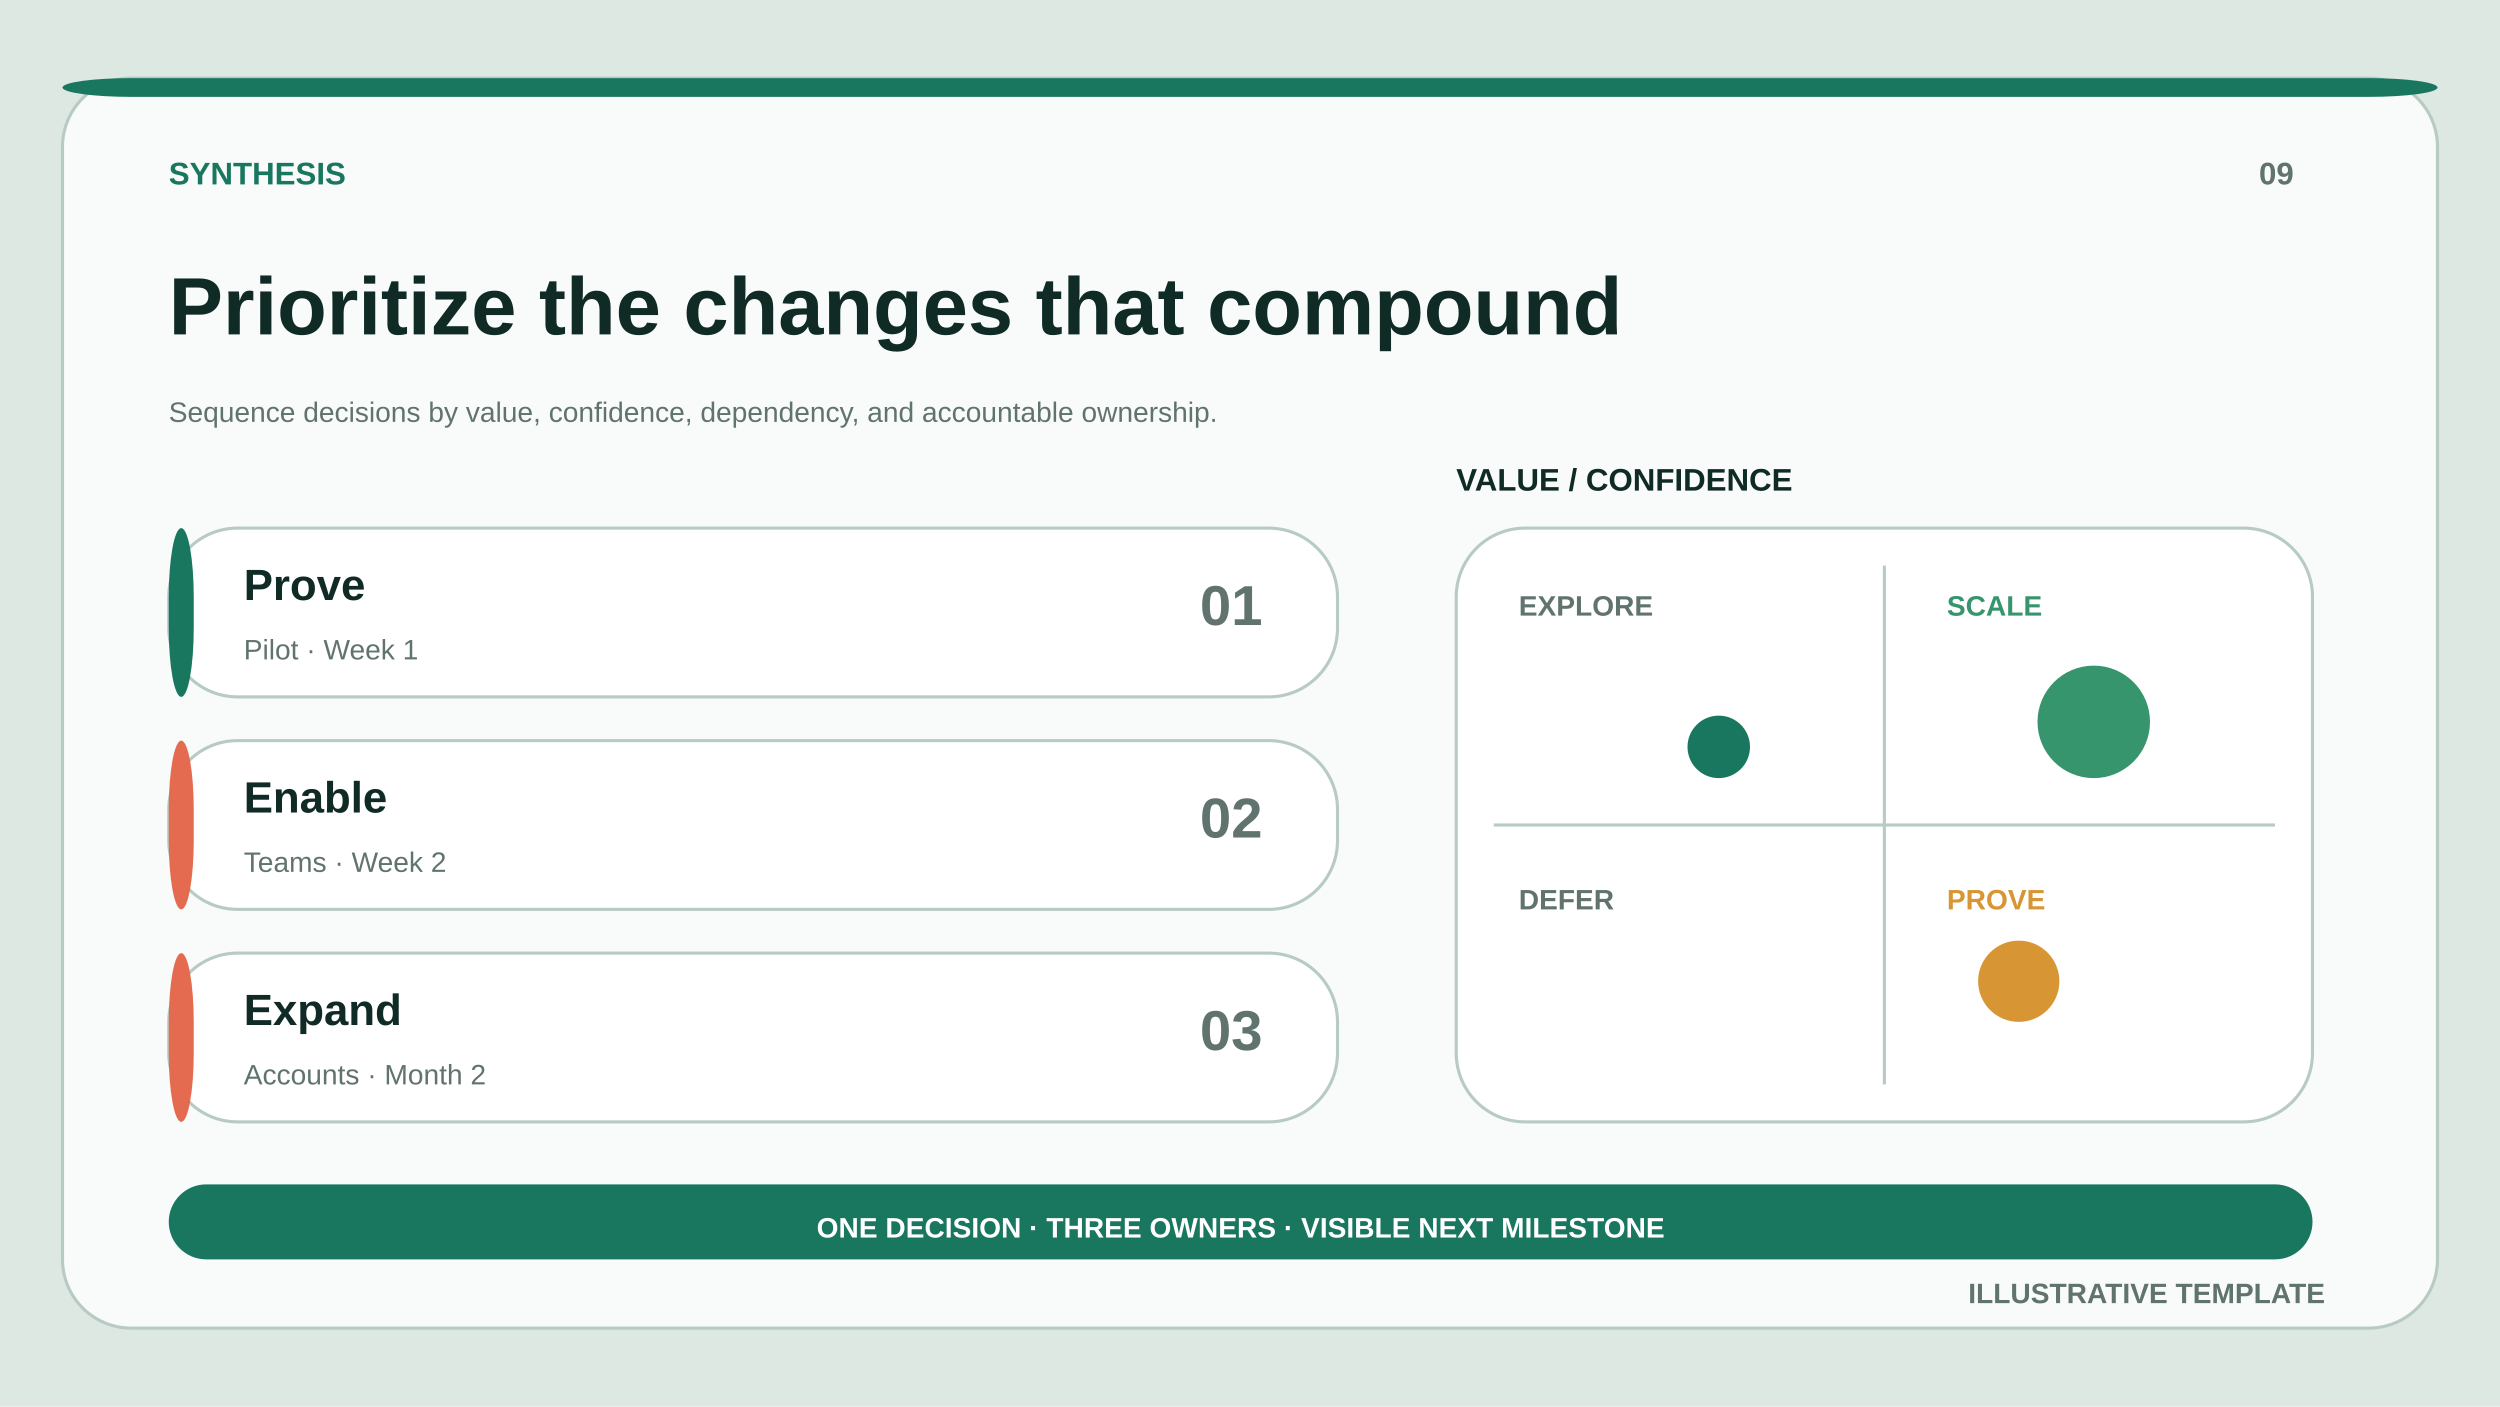
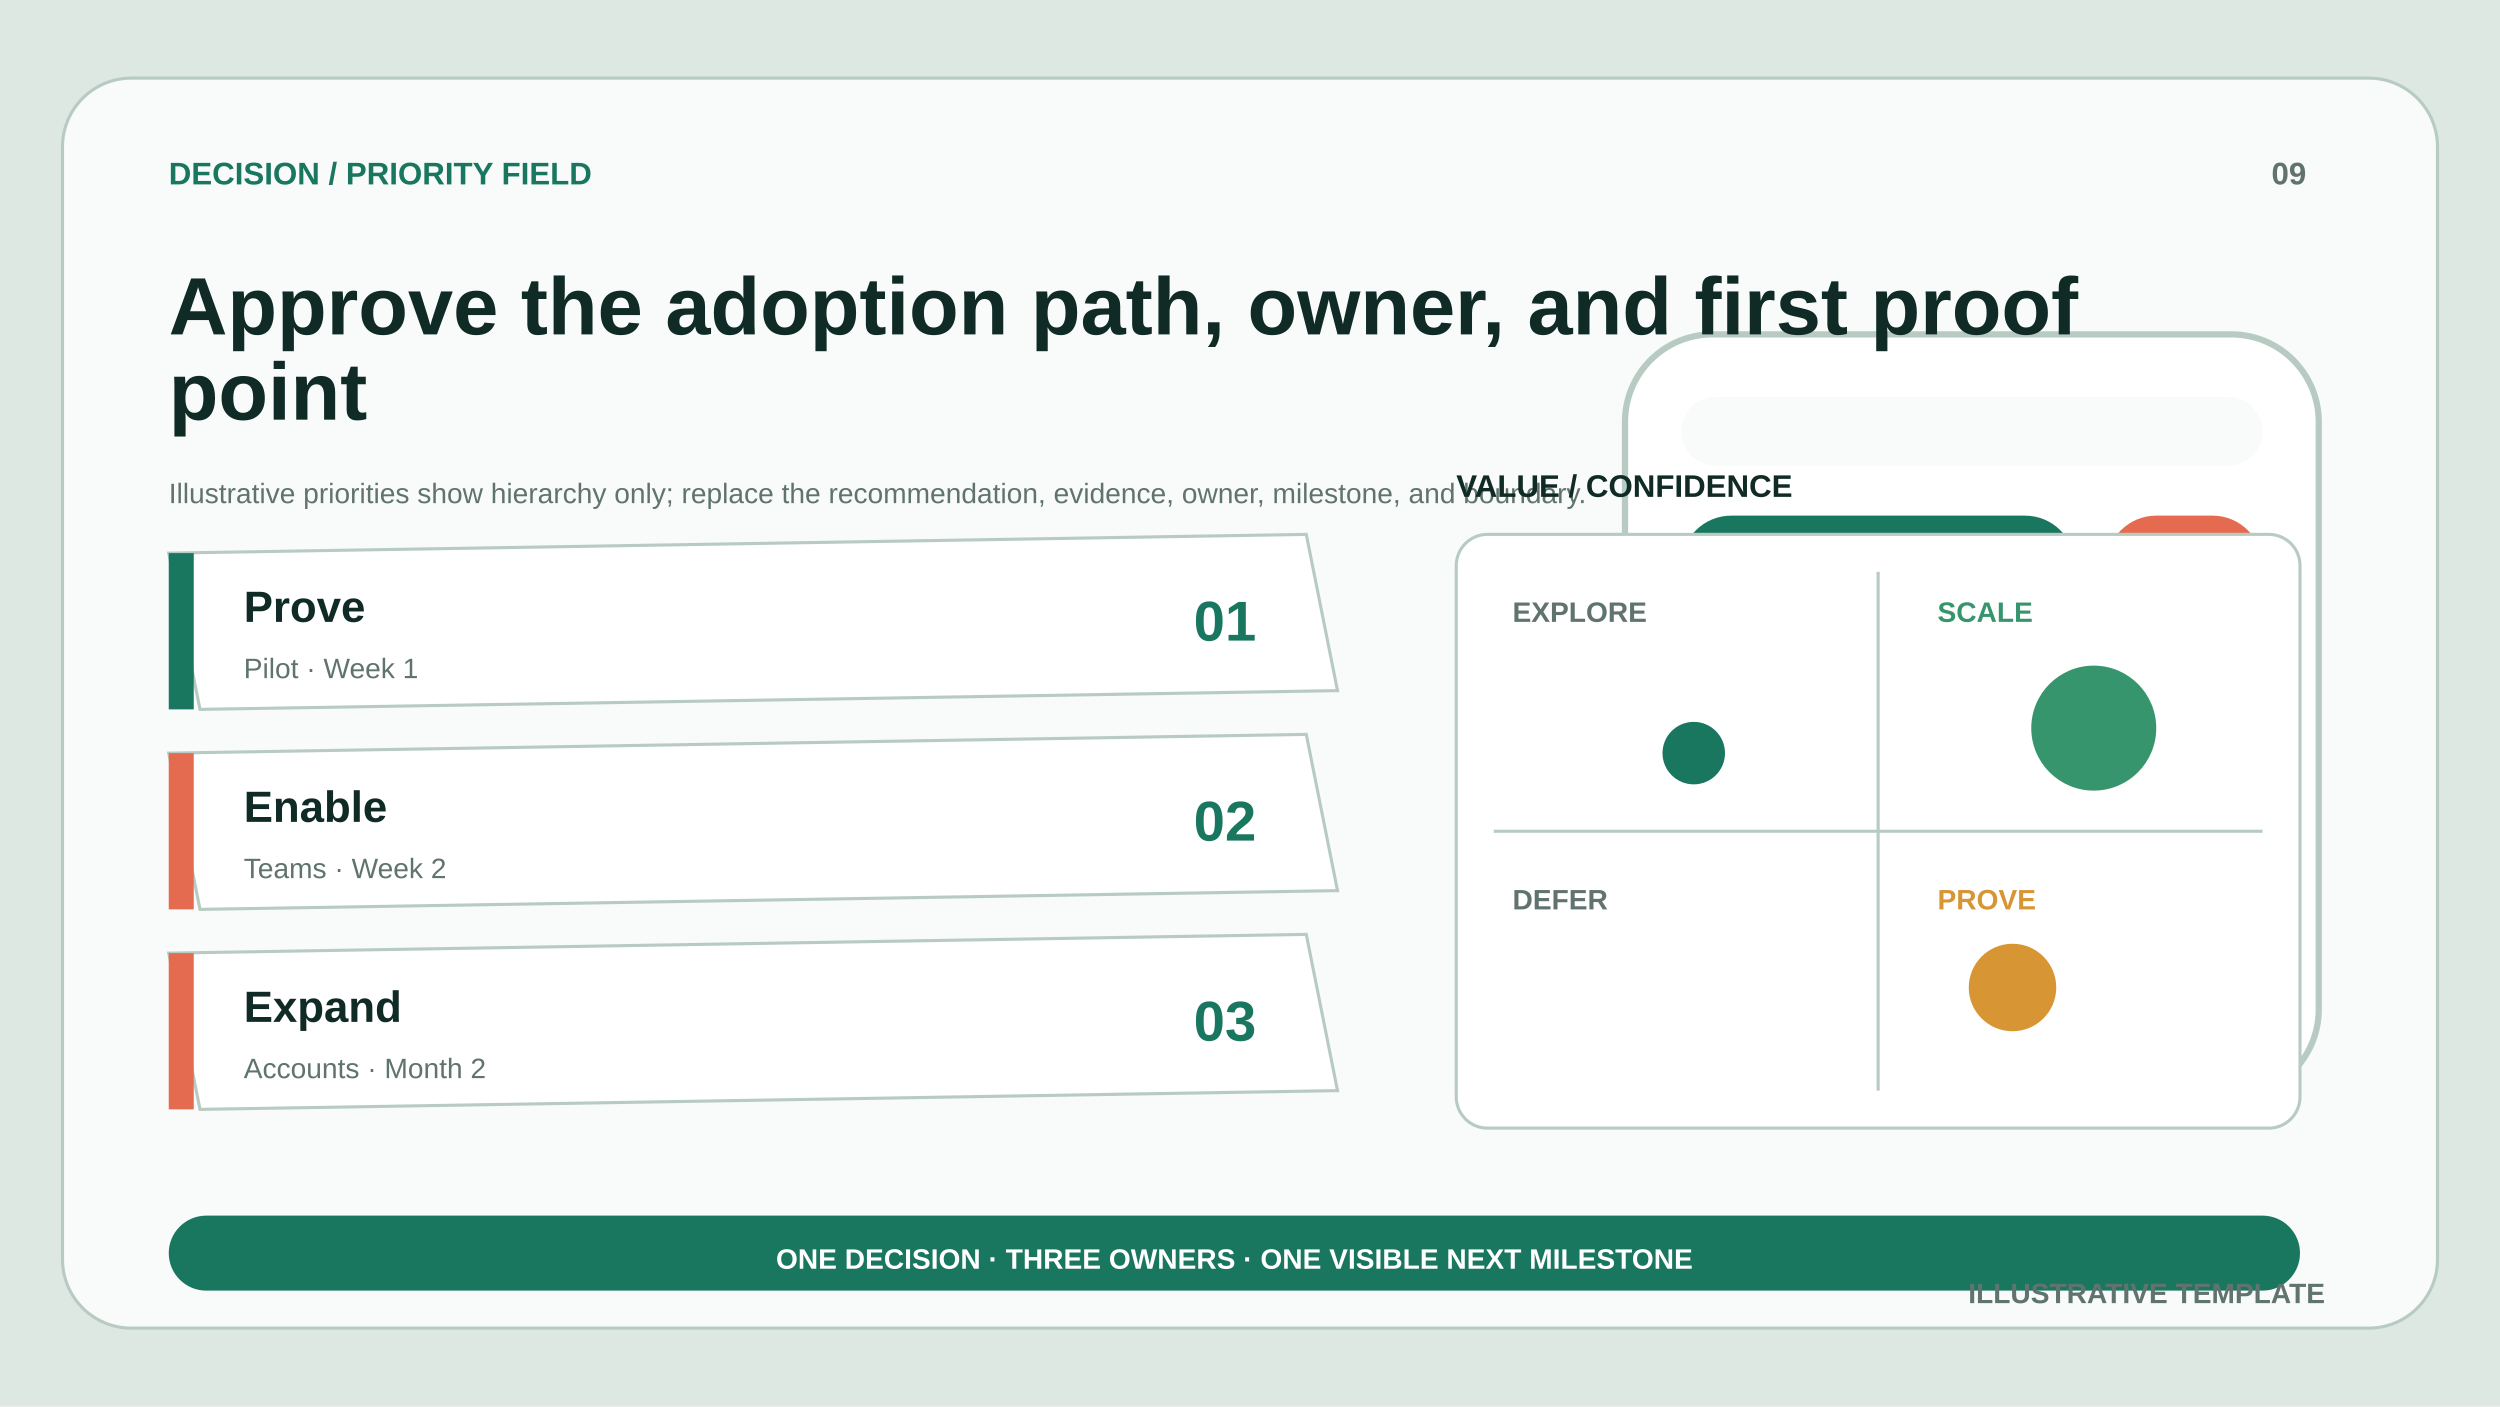
<svg xmlns="http://www.w3.org/2000/svg" width="1600" height="900" viewBox="0 0 1600 900">
  <rect x="0" y="0" width="1600" height="900" rx="0" fill="#DDE8E3" stroke="none" stroke-width="0" />
  <g transform="translate(40 50) scale(2)">
    <rect x="0" y="0" width="760" height="400" rx="22" fill="#F8FBF9" stroke="#B7CBC3" stroke-width="1" />
-     <rect x="0" y="0" width="760" height="6" rx="22" fill="#19765F" stroke="none" stroke-width="0" />
+     <rect x="500" y="82" width="222" height="244" rx="28" fill="#FFFFFF" stroke="#B7CBC3" stroke-width="2" />
+     <rect x="518" y="102" width="186" height="22" rx="11" fill="#F8FBF9" stroke="none" stroke-width="0" />
+     <rect x="518" y="140" width="126" height="58" rx="16" fill="#19765F" stroke="none" stroke-width="0" />
+     <rect x="654" y="140" width="50" height="58" rx="16" fill="#E46B4F" stroke="none" stroke-width="0" />
+     <rect x="518" y="212" width="186" height="94" rx="18" fill="#F8FBF9" stroke="#B7CBC3" stroke-width="1" />
+     <polyline points="532,278 568,246 610,262 650,226 690,238" fill="none" stroke="#E46B4F" stroke-width="4" />
    <text data-role="label" x="34" y="34" font-family="Arial" font-size="10" font-weight="700" fill="#19765F" text-anchor="start">
-       <tspan x="34" dy="0">SYNTHESIS</tspan>
+       <tspan x="34" dy="0">DECISION / PRIORITY FIELD</tspan>
    </text>
-     <text data-role="page-number" x="714" y="34" font-family="Arial" font-size="10" font-weight="700" fill="#60736E" text-anchor="end">
-       <tspan x="714" dy="0">09</tspan>
+     <text data-role="page-number" x="718" y="34" font-family="Arial" font-size="10" font-weight="700" fill="#60736E" text-anchor="end">
+       <tspan x="718" dy="0">09</tspan>
    </text>
-     <text data-role="slide-title" x="34" y="82" font-family="Arial" font-size="26" font-weight="700" fill="#102A25" text-anchor="start">
-       <tspan x="34" dy="0">Prioritize the changes that compound</tspan>
+     <text data-role="slide-title" x="34" y="82" font-family="Aptos Display, Arial, sans-serif" font-size="26" font-weight="700" fill="#102A25" text-anchor="start">
+       <tspan x="34" dy="0">Approve the adoption path, owner, and first proof</tspan>
+       <tspan x="34" dy="27.3">point</tspan>
    </text>
-     <text data-role="caption" x="34" y="110" font-family="Arial" font-size="9" font-weight="400" fill="#60736E" text-anchor="start">
-       <tspan x="34" dy="0">Sequence decisions by value, confidence, dependency, and accountable ownership.</tspan>
+     <text data-role="caption" x="34" y="136" font-family="Arial" font-size="9" font-weight="400" fill="#60736E" text-anchor="start">
+       <tspan x="34" dy="0">Illustrative priorities show hierarchy only; replace the recommendation, evidence, owner, milestone, and boundary.</tspan>
    </text>
-     <rect x="34" y="144" width="374" height="54" rx="22" fill="#FFFFFF" stroke="#B7CBC3" stroke-width="1" />
-     <rect x="34" y="144" width="8" height="54" rx="22" fill="#19765F" stroke="none" stroke-width="0" />
-     <text data-role="subheading" x="58" y="167" font-family="Arial" font-size="14" font-weight="700" fill="#102A25" text-anchor="start">
+     <polygon points="34,152 398,146 408,196 44,202" fill="#FFFFFF" stroke="#B7CBC3" stroke-width="1" />
+     <rect x="34" y="152" width="8" height="50" rx="0" fill="#19765F" stroke="none" stroke-width="0" />
+     <text data-role="subheading" x="58" y="174" font-family="Arial" font-size="14" font-weight="700" fill="#102A25" text-anchor="start">
      <tspan x="58" dy="0">Prove</tspan>
    </text>
-     <text data-role="annotation" x="58" y="186" font-family="Arial" font-size="9" font-weight="400" fill="#60736E" text-anchor="start">
+     <text data-role="annotation" x="58" y="192" font-family="Arial" font-size="9" font-weight="400" fill="#60736E" text-anchor="start">
      <tspan x="58" dy="0">Pilot · Week 1</tspan>
    </text>
-     <text data-role="metric" x="384" y="175" font-family="Arial" font-size="18" font-weight="700" fill="#60736E" text-anchor="end">
-       <tspan x="384" dy="0">01</tspan>
+     <text data-role="metric" x="382" y="180" font-family="Aptos Display, Arial, sans-serif" font-size="18" font-weight="700" fill="#19765F" text-anchor="end">
+       <tspan x="382" dy="0">01</tspan>
    </text>
-     <rect x="34" y="212" width="374" height="54" rx="22" fill="#FFFFFF" stroke="#B7CBC3" stroke-width="1" />
-     <rect x="34" y="212" width="8" height="54" rx="22" fill="#E46B4F" stroke="none" stroke-width="0" />
-     <text data-role="subheading" x="58" y="235" font-family="Arial" font-size="14" font-weight="700" fill="#102A25" text-anchor="start">
+     <polygon points="34,216 398,210 408,260 44,266" fill="#FFFFFF" stroke="#B7CBC3" stroke-width="1" />
+     <rect x="34" y="216" width="8" height="50" rx="0" fill="#E46B4F" stroke="none" stroke-width="0" />
+     <text data-role="subheading" x="58" y="238" font-family="Arial" font-size="14" font-weight="700" fill="#102A25" text-anchor="start">
      <tspan x="58" dy="0">Enable</tspan>
    </text>
-     <text data-role="annotation" x="58" y="254" font-family="Arial" font-size="9" font-weight="400" fill="#60736E" text-anchor="start">
+     <text data-role="annotation" x="58" y="256" font-family="Arial" font-size="9" font-weight="400" fill="#60736E" text-anchor="start">
      <tspan x="58" dy="0">Teams · Week 2</tspan>
    </text>
-     <text data-role="metric" x="384" y="243" font-family="Arial" font-size="18" font-weight="700" fill="#60736E" text-anchor="end">
-       <tspan x="384" dy="0">02</tspan>
+     <text data-role="metric" x="382" y="244" font-family="Aptos Display, Arial, sans-serif" font-size="18" font-weight="700" fill="#19765F" text-anchor="end">
+       <tspan x="382" dy="0">02</tspan>
    </text>
-     <rect x="34" y="280" width="374" height="54" rx="22" fill="#FFFFFF" stroke="#B7CBC3" stroke-width="1" />
-     <rect x="34" y="280" width="8" height="54" rx="22" fill="#E46B4F" stroke="none" stroke-width="0" />
-     <text data-role="subheading" x="58" y="303" font-family="Arial" font-size="14" font-weight="700" fill="#102A25" text-anchor="start">
+     <polygon points="34,280 398,274 408,324 44,330" fill="#FFFFFF" stroke="#B7CBC3" stroke-width="1" />
+     <rect x="34" y="280" width="8" height="50" rx="0" fill="#E46B4F" stroke="none" stroke-width="0" />
+     <text data-role="subheading" x="58" y="302" font-family="Arial" font-size="14" font-weight="700" fill="#102A25" text-anchor="start">
      <tspan x="58" dy="0">Expand</tspan>
    </text>
-     <text data-role="annotation" x="58" y="322" font-family="Arial" font-size="9" font-weight="400" fill="#60736E" text-anchor="start">
+     <text data-role="annotation" x="58" y="320" font-family="Arial" font-size="9" font-weight="400" fill="#60736E" text-anchor="start">
      <tspan x="58" dy="0">Accounts · Month 2</tspan>
    </text>
-     <text data-role="metric" x="384" y="311" font-family="Arial" font-size="18" font-weight="700" fill="#60736E" text-anchor="end">
-       <tspan x="384" dy="0">03</tspan>
+     <text data-role="metric" x="382" y="308" font-family="Aptos Display, Arial, sans-serif" font-size="18" font-weight="700" fill="#19765F" text-anchor="end">
+       <tspan x="382" dy="0">03</tspan>
    </text>
-     <text data-role="label" x="446" y="132" font-family="Arial" font-size="10" font-weight="700" fill="#102A25" text-anchor="start">
+     <text data-role="label" x="446" y="134" font-family="Arial" font-size="10" font-weight="700" fill="#102A25" text-anchor="start">
      <tspan x="446" dy="0">VALUE / CONFIDENCE</tspan>
    </text>
-     <rect x="446" y="144" width="274" height="190" rx="22" fill="#FFFFFF" stroke="#B7CBC3" stroke-width="1" />
-     <line x1="583" y1="156" x2="583" y2="322" stroke="#B7CBC3" stroke-width="1" />
-     <line x1="458" y1="239" x2="708" y2="239" stroke="#B7CBC3" stroke-width="1" />
-     <text data-role="annotation" x="466" y="172" font-family="Arial" font-size="9" font-weight="700" fill="#60736E" text-anchor="start">
-       <tspan x="466" dy="0">EXPLORE</tspan>
+     <rect x="446" y="146" width="270" height="190" rx="10" fill="#FFFFFF" stroke="#B7CBC3" stroke-width="1" />
+     <line x1="581" y1="158" x2="581" y2="324" stroke="#B7CBC3" stroke-width="1" />
+     <line x1="458" y1="241" x2="704" y2="241" stroke="#B7CBC3" stroke-width="1" />
+     <text data-role="annotation" x="464" y="174" font-family="Arial" font-size="9" font-weight="700" fill="#60736E" text-anchor="start">
+       <tspan x="464" dy="0">EXPLORE</tspan>
    </text>
-     <text data-role="annotation" x="603" y="172" font-family="Arial" font-size="9" font-weight="700" fill="#37956D" text-anchor="start">
-       <tspan x="603" dy="0">SCALE</tspan>
+     <text data-role="annotation" x="600" y="174" font-family="Arial" font-size="9" font-weight="700" fill="#37956D" text-anchor="start">
+       <tspan x="600" dy="0">SCALE</tspan>
    </text>
-     <text data-role="annotation" x="466" y="266" font-family="Arial" font-size="9" font-weight="700" fill="#60736E" text-anchor="start">
-       <tspan x="466" dy="0">DEFER</tspan>
+     <text data-role="annotation" x="464" y="266" font-family="Arial" font-size="9" font-weight="700" fill="#60736E" text-anchor="start">
+       <tspan x="464" dy="0">DEFER</tspan>
    </text>
-     <text data-role="annotation" x="603" y="266" font-family="Arial" font-size="9" font-weight="700" fill="#D79534" text-anchor="start">
-       <tspan x="603" dy="0">PROVE</tspan>
+     <text data-role="annotation" x="600" y="266" font-family="Arial" font-size="9" font-weight="700" fill="#D79534" text-anchor="start">
+       <tspan x="600" dy="0">PROVE</tspan>
    </text>
-     <circle cx="650" cy="206" r="18" fill="#37956D" />
-     <circle cx="626" cy="289" r="13" fill="#D79534" />
-     <circle cx="530" cy="214" r="10" fill="#19765F" />
-     <rect x="34" y="354" width="686" height="24" rx="12" fill="#19765F" stroke="none" stroke-width="0" />
-     <text data-role="source" x="377" y="371" font-family="Arial" font-size="9" font-weight="700" fill="#FFFFFF" text-anchor="middle">
-       <tspan x="377" dy="0">ONE DECISION · THREE OWNERS · VISIBLE NEXT MILESTONE</tspan>
+     <circle cx="650" cy="208" r="20" fill="#37956D" />
+     <circle cx="624" cy="291" r="14" fill="#D79534" />
+     <circle cx="522" cy="216" r="10" fill="#19765F" />
+     <rect x="34" y="364" width="682" height="24" rx="12" fill="#19765F" stroke="none" stroke-width="0" />
+     <text data-role="source" x="375" y="381" font-family="Arial" font-size="9" font-weight="700" fill="#FFFFFF" text-anchor="middle">
+       <tspan x="375" dy="0">ONE DECISION · THREE OWNERS · ONE VISIBLE NEXT MILESTONE</tspan>
    </text>
    <text data-role="source" x="724" y="392" font-family="Arial" font-size="9" font-weight="700" fill="#60736E" text-anchor="end">
      <tspan x="724" dy="0">ILLUSTRATIVE TEMPLATE</tspan>
    </text>
  </g>
</svg>
